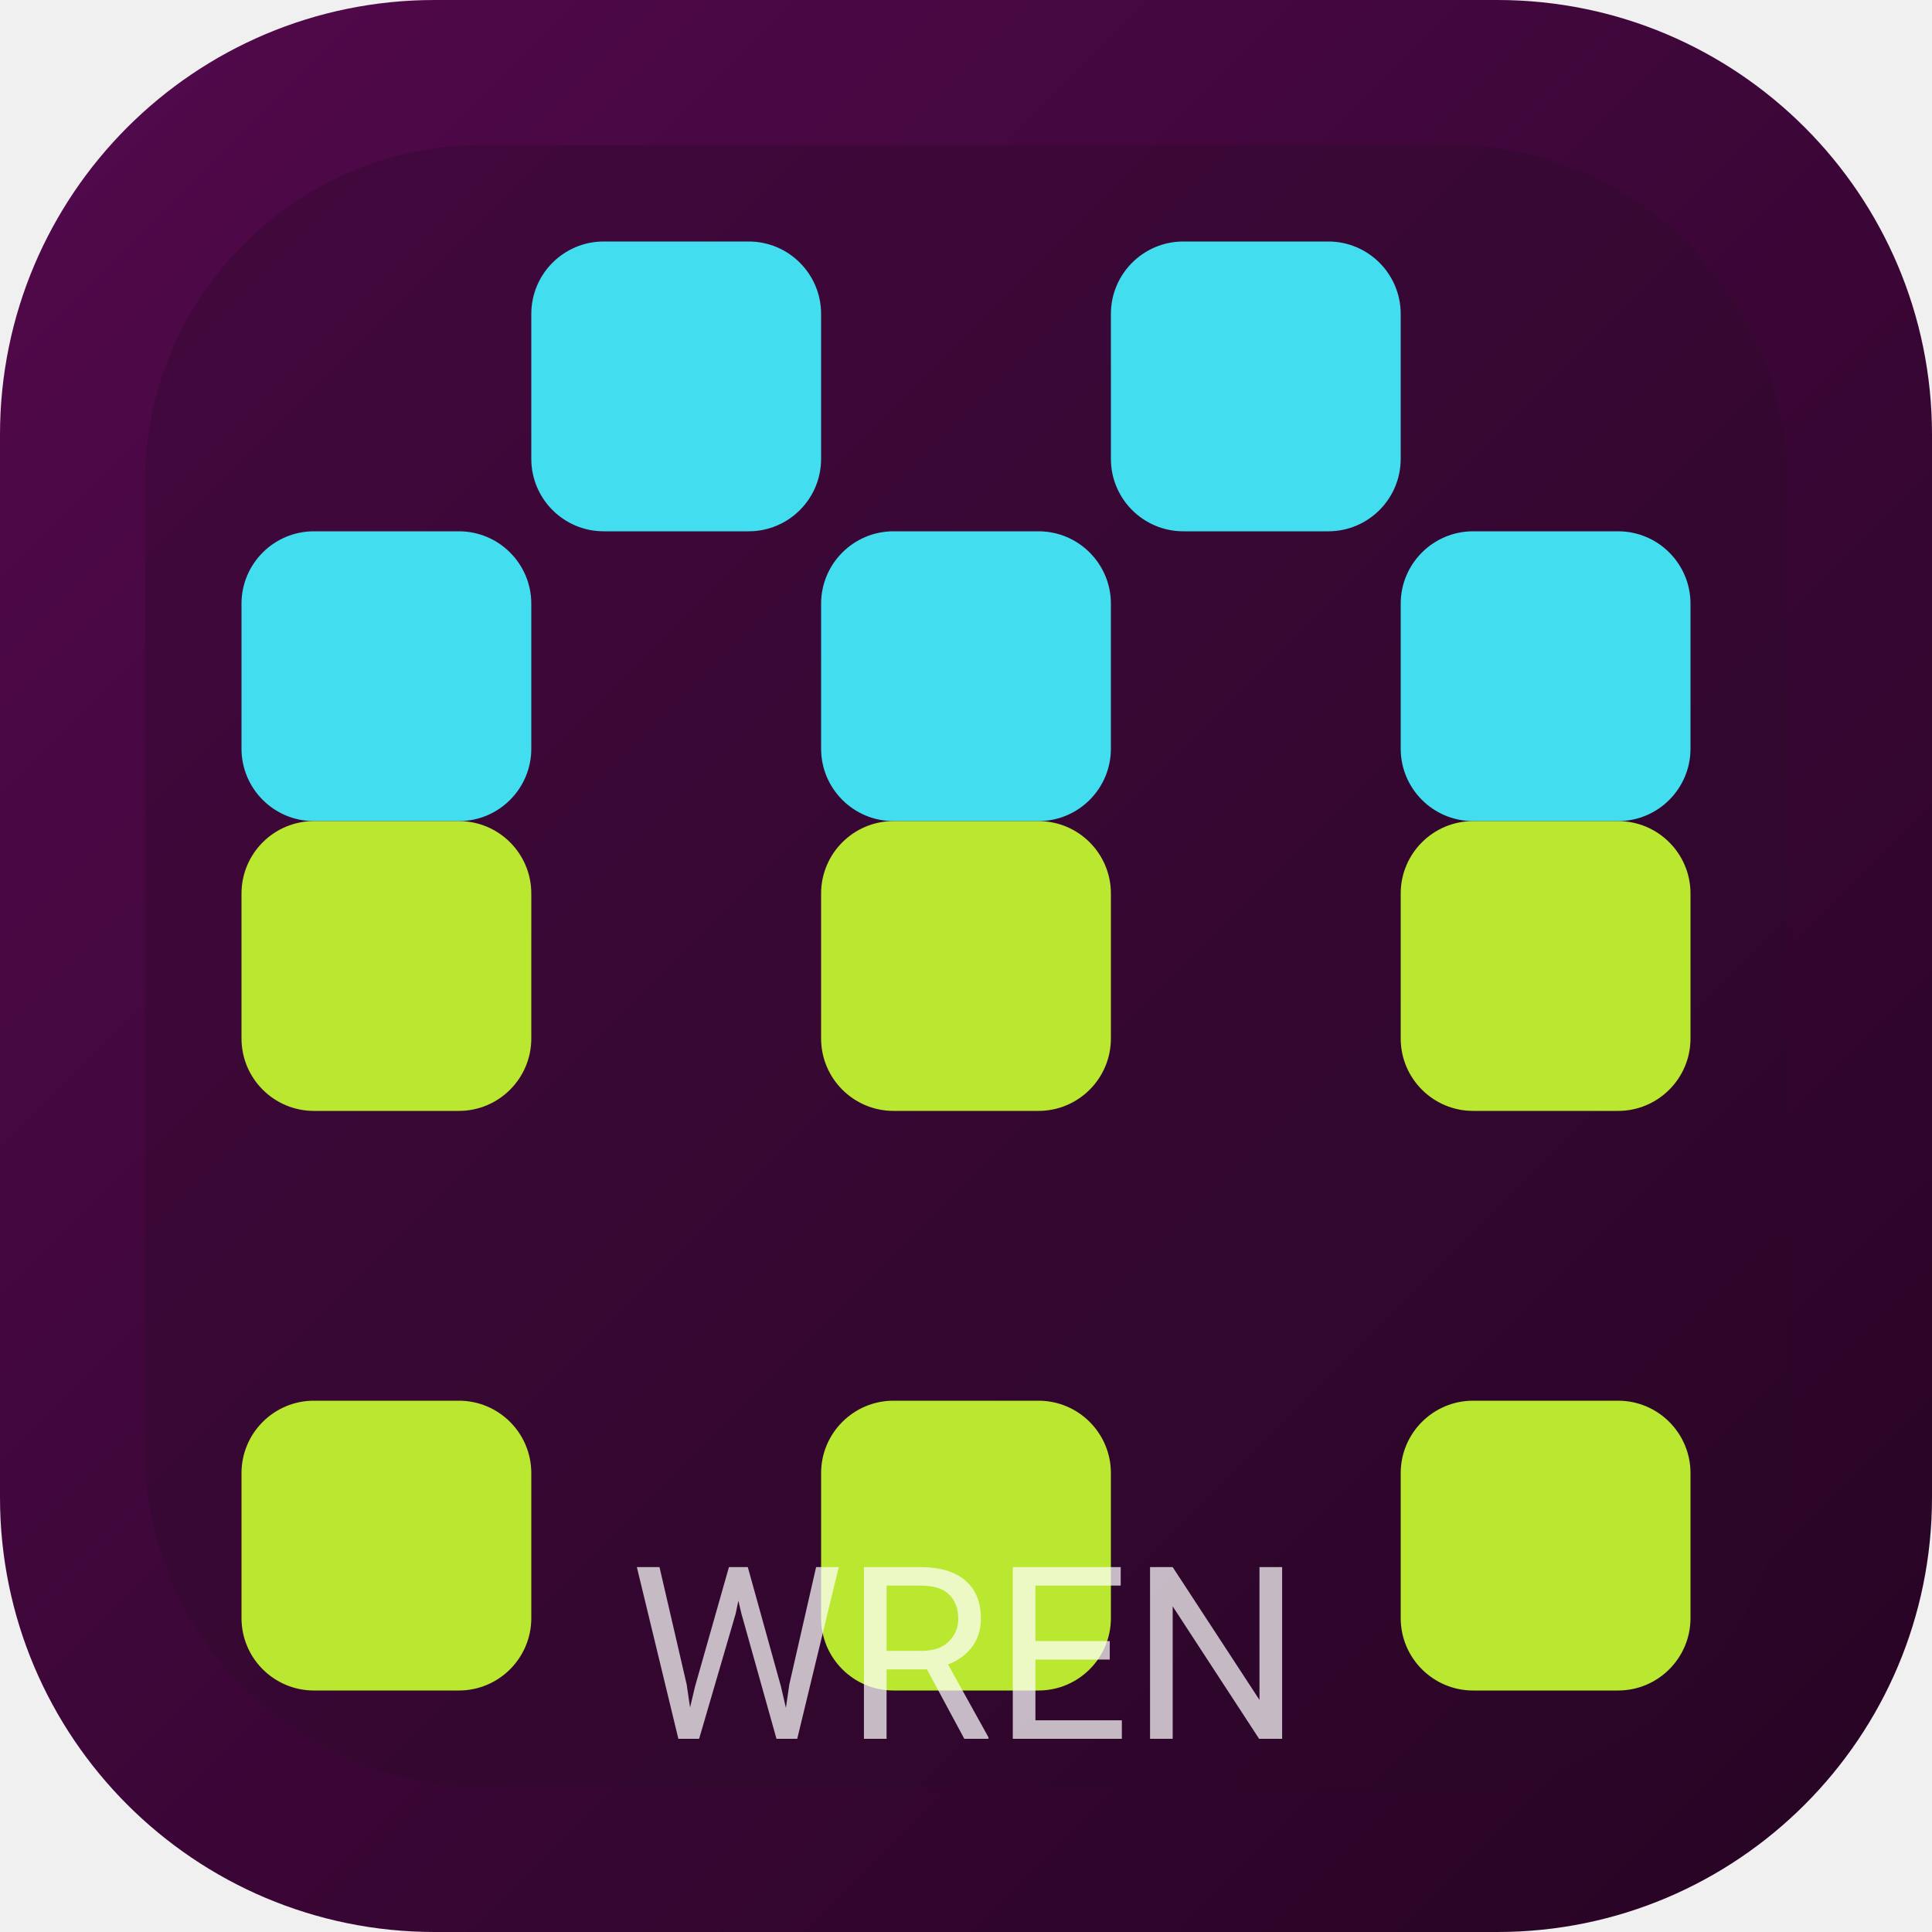
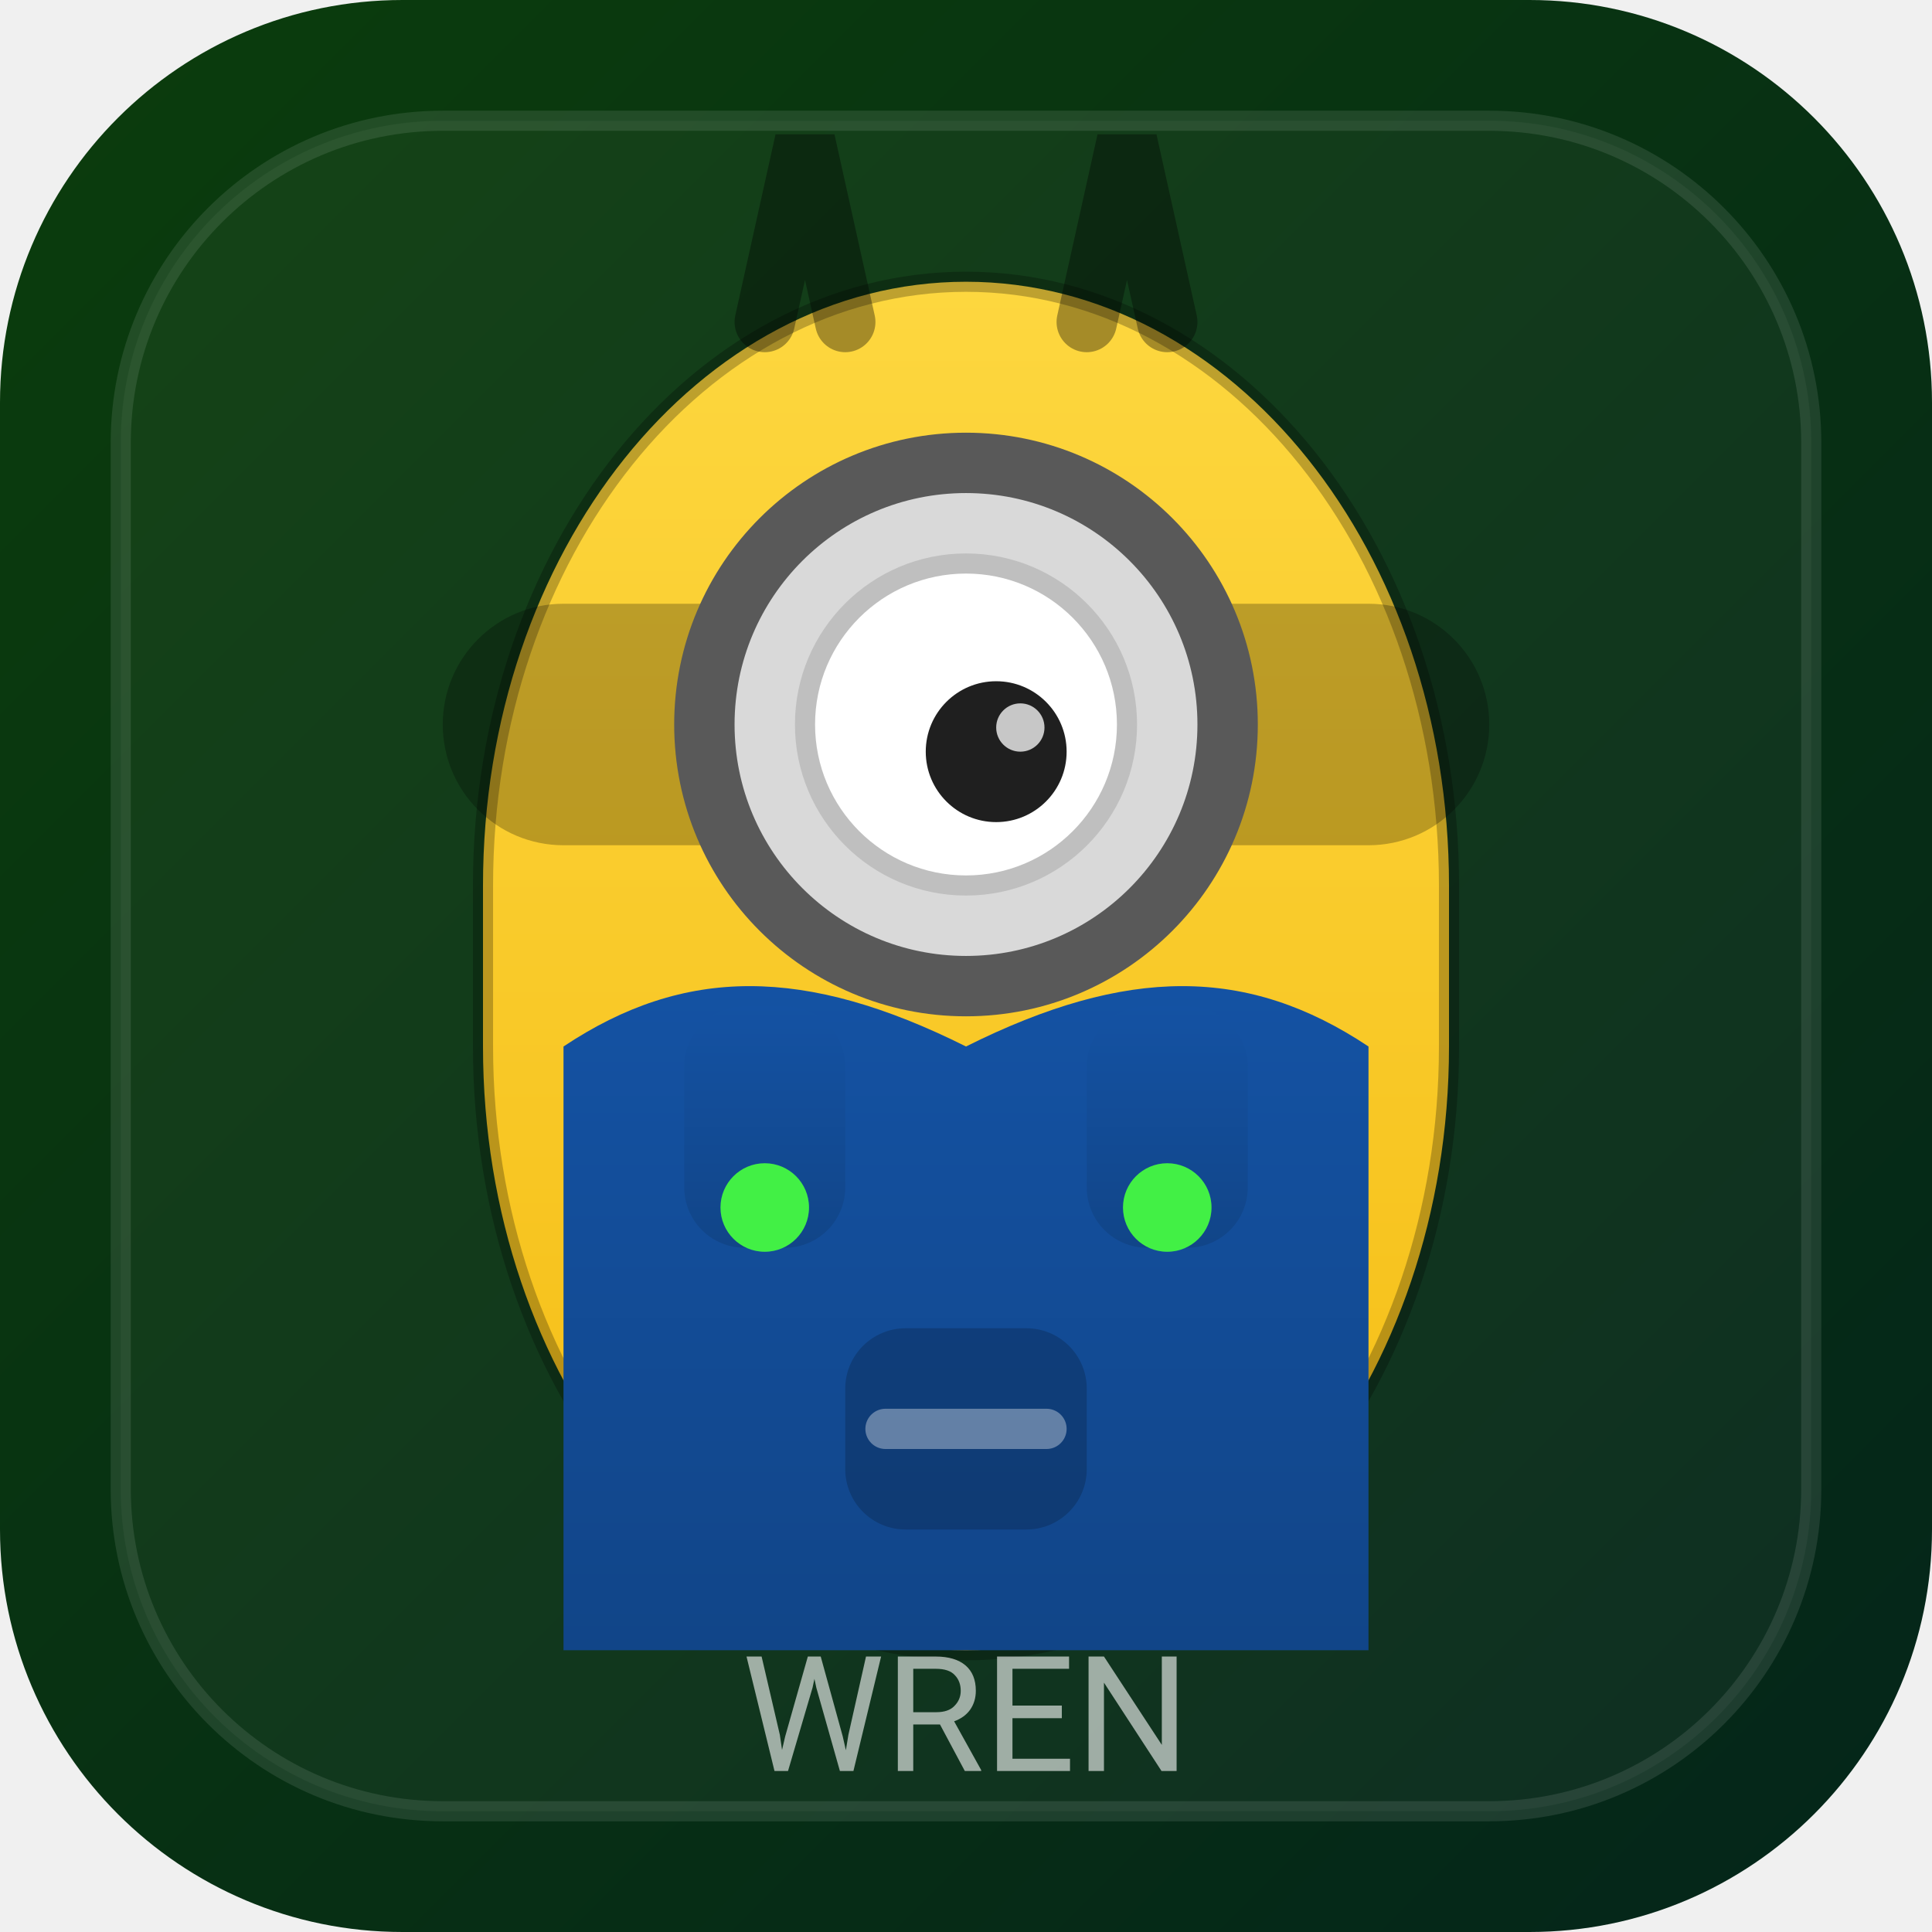
- <svg xmlns="http://www.w3.org/2000/svg" width="80" height="80" viewBox="0 0 80 80">
+ <svg xmlns="http://www.w3.org/2000/svg" width="96" height="96" viewBox="0 0 96 96">
  <defs>
-     <linearGradient id="g" x1="0" y1="0" x2="1" y2="1">
-       <stop offset="0" stop-color="hsl(305 80% 18%)" />
-       <stop offset="1" stop-color="hsl(305 80% 8%)" />
+     <linearGradient id="bg" x1="0" y1="0" x2="1" y2="1">
+       <stop offset="0" stop-color="hsl(121 70% 14%)" />
+       <stop offset="1" stop-color="hsl(161 80% 8%)" />
+     </linearGradient>
+     <linearGradient id="body" x1="0" y1="0" x2="0" y2="1">
+       <stop offset="0" stop-color="hsl(48 98% 62%)" />
+       <stop offset="1" stop-color="hsl(45 92% 52%)" />
+     </linearGradient>
+     <linearGradient id="denim" x1="0" y1="0" x2="0" y2="1">
+       <stop offset="0" stop-color="hsl(214 78% 36%)" />
+       <stop offset="1" stop-color="hsl(214 78% 30%)" />
    </linearGradient>
  </defs>
-   <rect x="0" y="0" width="80" height="80" rx="18" fill="url(#g)" />
-   <rect x="6" y="6" width="68" height="68" rx="14" fill="hsl(305 70% 10%)" opacity="0.35" />
-   <rect x="22" y="10" width="12" height="12" rx="3" fill="hsl(186 85% 60%)" />
-   <rect x="46" y="10" width="12" height="12" rx="3" fill="hsl(186 85% 60%)" />
-   <rect x="10" y="22" width="12" height="12" rx="3" fill="hsl(186 85% 60%)" />
-   <rect x="58" y="22" width="12" height="12" rx="3" fill="hsl(186 85% 60%)" />
-   <rect x="34" y="22" width="12" height="12" rx="3" fill="hsl(186 85% 60%)" />
-   <rect x="10" y="34" width="12" height="12" rx="3" fill="hsl(75 80% 55%)" />
-   <rect x="58" y="34" width="12" height="12" rx="3" fill="hsl(75 80% 55%)" />
-   <rect x="34" y="34" width="12" height="12" rx="3" fill="hsl(75 80% 55%)" />
-   <rect x="10" y="58" width="12" height="12" rx="3" fill="hsl(75 80% 55%)" />
-   <rect x="58" y="58" width="12" height="12" rx="3" fill="hsl(75 80% 55%)" />
-   <rect x="34" y="58" width="12" height="12" rx="3" fill="hsl(75 80% 55%)" />
-   <text x="40" y="72" text-anchor="middle" font-family="ui-sans-serif, system-ui, -apple-system, Segoe UI, Roboto, Helvetica, Arial" font-size="10" fill="rgba(255,255,255,0.72)">WREN</text>
+   <rect x="0" y="0" width="96" height="96" rx="20" fill="url(#bg)" />
+   <rect x="6" y="6" width="84" height="84" rx="16" fill="rgba(255,255,255,0.04)" stroke="rgba(255,255,255,0.10)" />
+   <rect x="24" y="14" width="48" height="68" rx="30" fill="url(#body)" stroke="rgba(0,0,0,0.25)" />
+   <path d="M 38 16 L 40 7 L 42 16 M 54 16 L 56 7 L 58 16" stroke="rgba(0,0,0,0.35)" stroke-width="3" stroke-linecap="round" fill="none" />
+   <rect x="22" y="30" width="52" height="12" rx="6" fill="rgba(0,0,0,0.25)" />
+   <circle cx="48" cy="36" r="13" fill="hsl(0 0% 85%)" stroke="hsl(0 0% 35%)" stroke-width="3" />
+   <circle cx="48" cy="36" r="8" fill="white" stroke="hsl(0 0% 75%)" stroke-width="1" />
+   <circle cx="49.5" cy="37.35" r="3.5" fill="hsl(0 0% 12%)" />
+   <circle cx="50.7" cy="36.15" r="1.2" fill="rgba(255,255,255,0.75)" />
+   <path d="M 38 56 Q 48 66 58 56" stroke="rgba(0,0,0,0.45)" stroke-width="3" stroke-linecap="round" fill="none" />
+   <path d="M 28 52 C 34 48 40 48 48 52 C 56 48 62 48 68 52 L 68 82 L 28 82 Z" fill="url(#denim)" />
+   <rect x="34" y="50" width="8" height="12" rx="3" fill="url(#denim)" />
+   <rect x="54" y="50" width="8" height="12" rx="3" fill="url(#denim)" />
+   <circle cx="38" cy="60" r="2.2" fill="hsl(121 85% 60%)" />
+   <circle cx="58" cy="60" r="2.2" fill="hsl(121 85% 60%)" />
+   <rect x="42" y="66" width="12" height="10" rx="3" fill="rgba(0,0,0,0.18)" />
+   <path d="M 44 71 L 52 71" stroke="rgba(255,255,255,0.35)" stroke-width="2" stroke-linecap="round" />
+   <text x="48" y="88" text-anchor="middle" font-family="ui-sans-serif, system-ui, -apple-system, Segoe UI, Roboto, Helvetica, Arial" font-size="8" fill="rgba(255,255,255,0.60)">WREN</text>
</svg>
